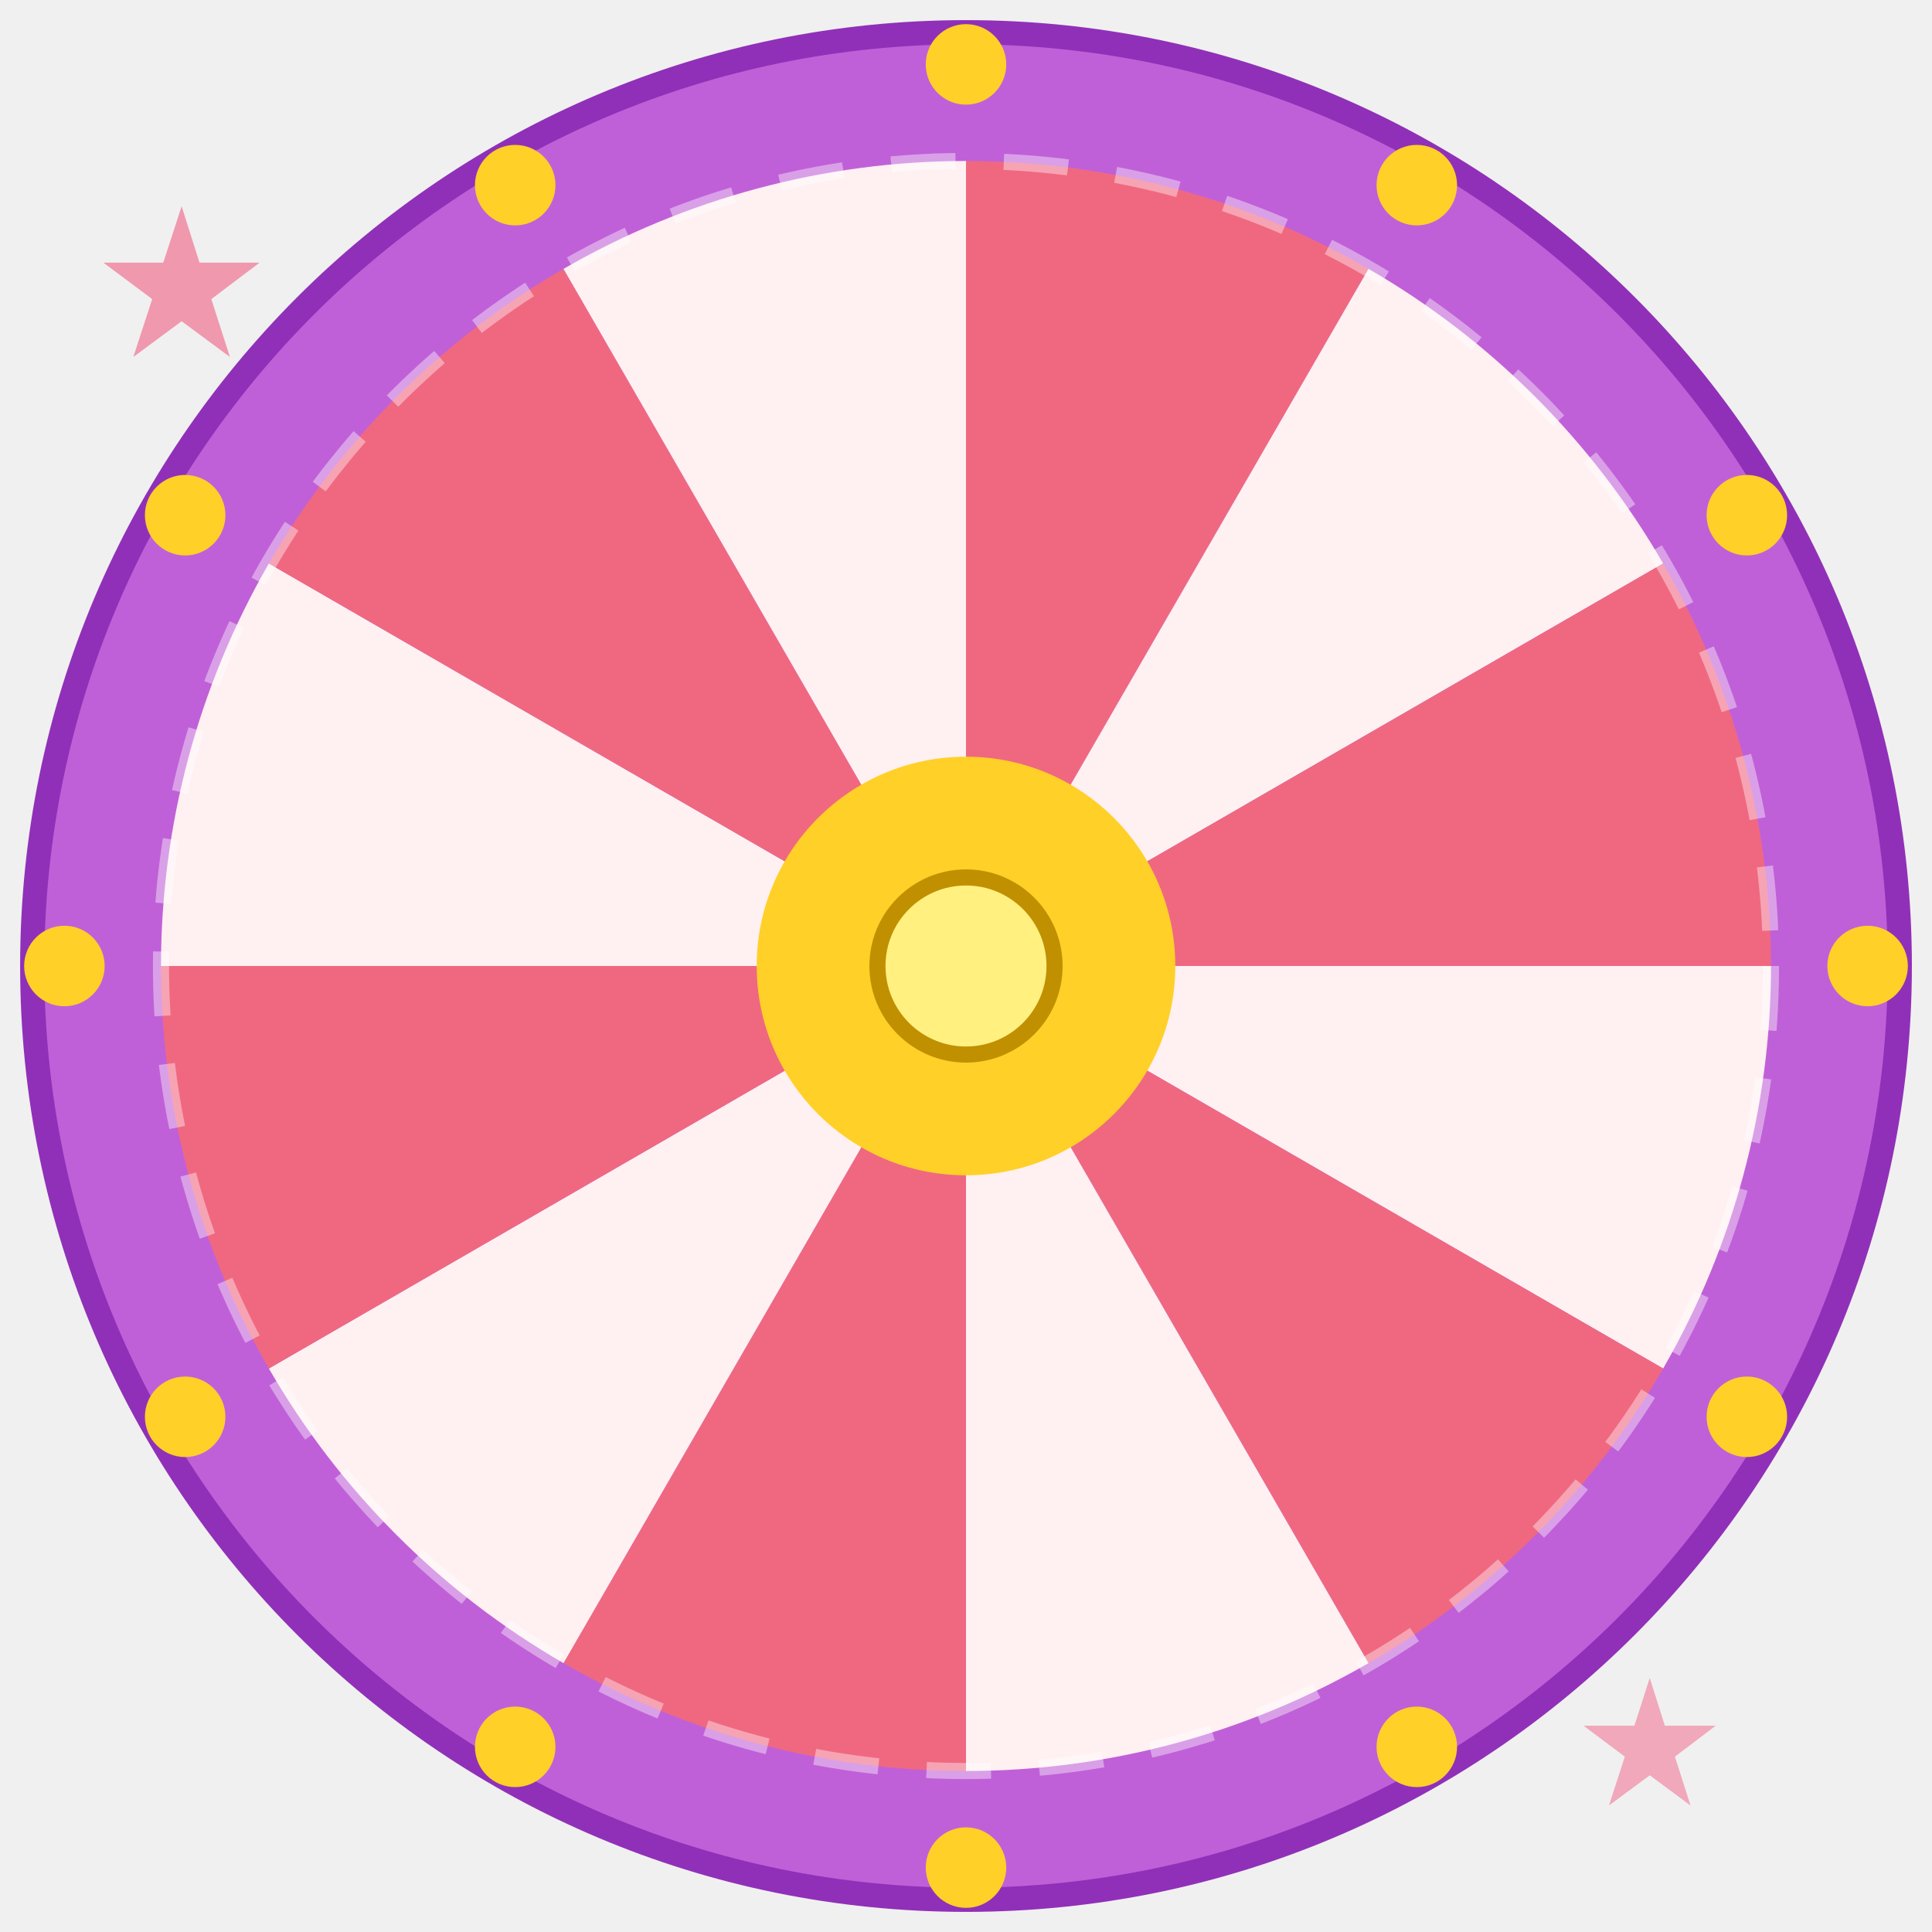
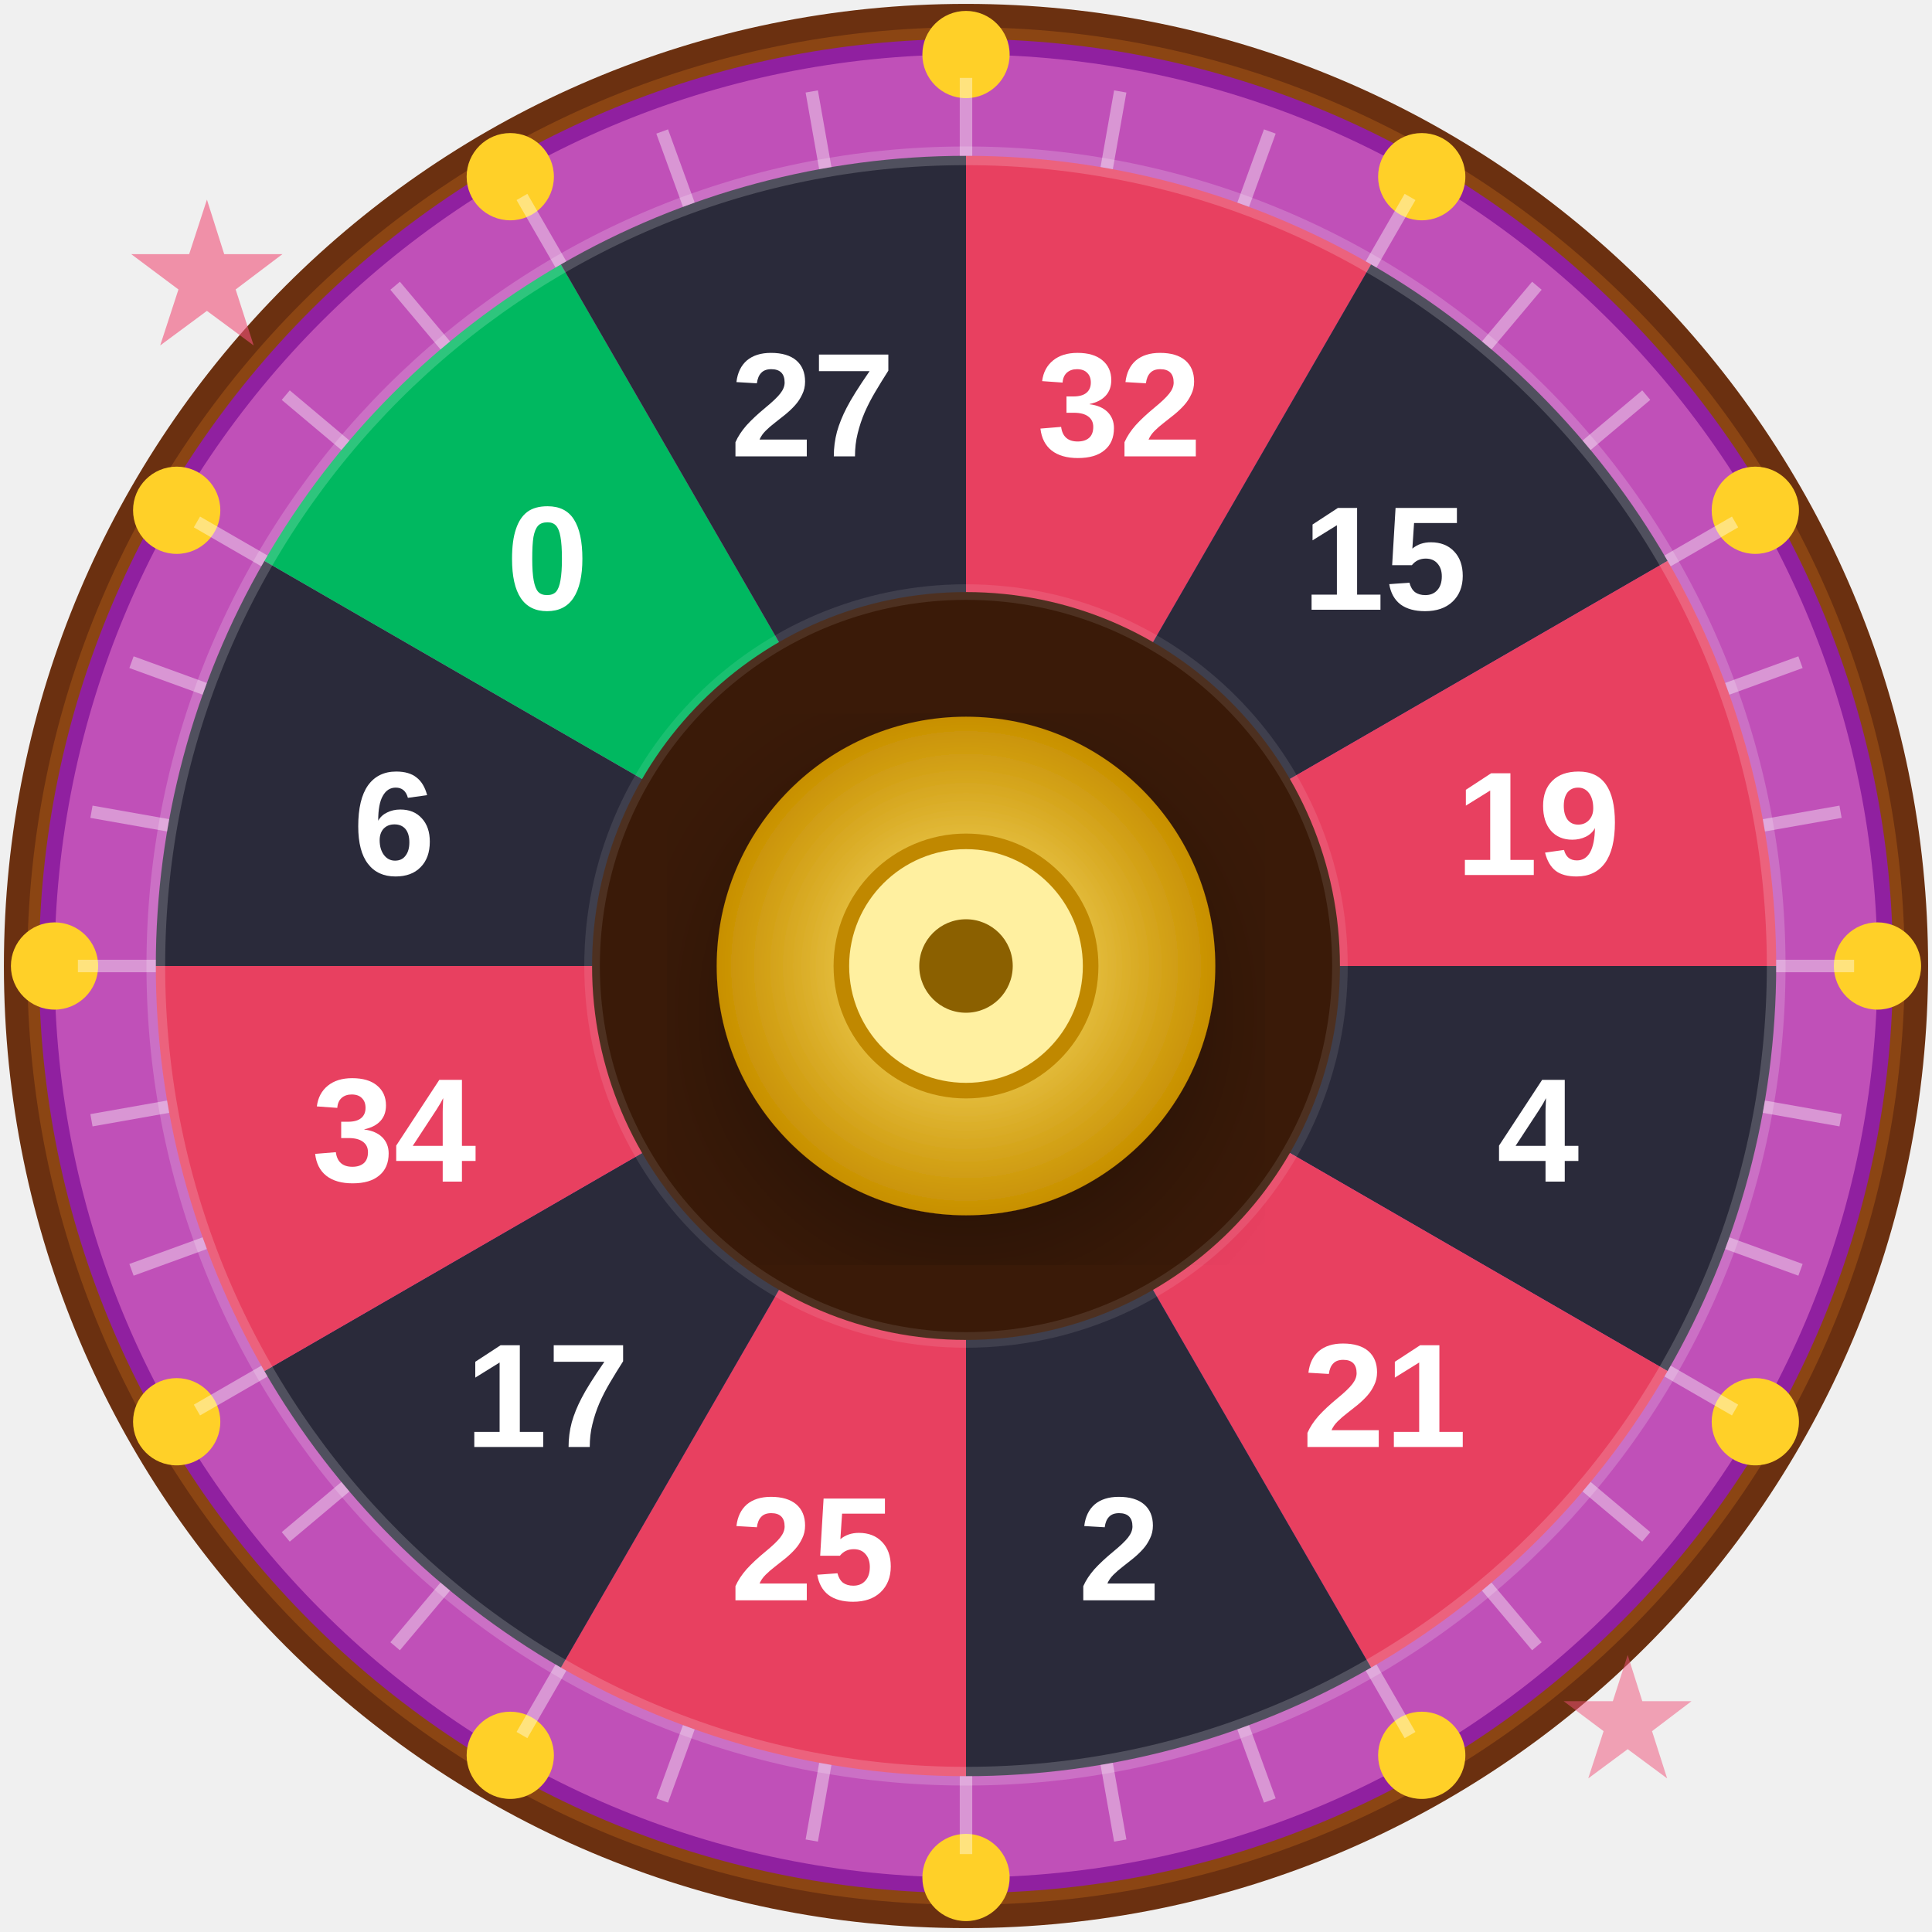
- <svg xmlns="http://www.w3.org/2000/svg" viewBox="0 0 120 120" width="120" height="120">
-   <circle cx="60" cy="60" r="58" fill="#C060D8" stroke="#9030B8" stroke-width="1.5" />
-   <circle cx="60.0" cy="4.0" r="2.5" fill="#FFD028" />
-   <circle cx="88.0" cy="11.5" r="2.5" fill="#FFD028" />
-   <circle cx="108.5" cy="32.0" r="2.5" fill="#FFD028" />
-   <circle cx="116.0" cy="60.0" r="2.5" fill="#FFD028" />
-   <circle cx="108.5" cy="88.0" r="2.5" fill="#FFD028" />
-   <circle cx="88.0" cy="108.5" r="2.5" fill="#FFD028" />
-   <circle cx="60.0" cy="116.0" r="2.5" fill="#FFD028" />
-   <circle cx="32.0" cy="108.5" r="2.5" fill="#FFD028" />
-   <circle cx="11.5" cy="88.0" r="2.5" fill="#FFD028" />
-   <circle cx="4.0" cy="60.0" r="2.5" fill="#FFD028" />
-   <circle cx="11.5" cy="32.0" r="2.5" fill="#FFD028" />
-   <circle cx="32.0" cy="11.5" r="2.5" fill="#FFD028" />
-   <path d="M 60,60 L 60.0,10.0 A 50,50 0 0,1 85.0,16.7 Z" fill="#F06880" />
-   <path d="M 60,60 L 85.0,16.7 A 50,50 0 0,1 103.3,35.0 Z" fill="#FFF0F2" />
-   <path d="M 60,60 L 103.3,35.0 A 50,50 0 0,1 110.0,60.0 Z" fill="#F06880" />
-   <path d="M 60,60 L 110.0,60.0 A 50,50 0 0,1 103.3,85.0 Z" fill="#FFF0F2" />
-   <path d="M 60,60 L 103.3,85.0 A 50,50 0 0,1 85.0,103.3 Z" fill="#F06880" />
-   <path d="M 60,60 L 85.0,103.3 A 50,50 0 0,1 60.0,110.0 Z" fill="#FFF0F2" />
-   <path d="M 60,60 L 60.0,110.0 A 50,50 0 0,1 35.0,103.3 Z" fill="#F06880" />
-   <path d="M 60,60 L 35.0,103.3 A 50,50 0 0,1 16.7,85.0 Z" fill="#FFF0F2" />
-   <path d="M 60,60 L 16.7,85.0 A 50,50 0 0,1 10.0,60.0 Z" fill="#F06880" />
-   <path d="M 60,60 L 10.0,60.0 A 50,50 0 0,1 16.7,35.0 Z" fill="#FFF0F2" />
-   <path d="M 60,60 L 16.7,35.0 A 50,50 0 0,1 35.0,16.7 Z" fill="#F06880" />
-   <path d="M 60,60 L 35.0,16.7 A 50,50 0 0,1 60.0,10.0 Z" fill="#FFF0F2" />
-   <circle cx="60" cy="60" r="50" fill="none" stroke="rgba(255,255,255,0.4)" stroke-width="1" stroke-dasharray="4,3" />
-   <circle cx="60" cy="60" r="13" fill="#FFD028" stroke="#C8900  0" stroke-width="2" />
-   <circle cx="60" cy="60" r="5.5" fill="#FFF080" stroke="#C09000" stroke-width="1" />
-   <text x="6" y="22" font-size="13" fill="rgba(240,80,120,0.55)" font-family="serif">★</text>
-   <text x="98" y="112" font-size="11" fill="rgba(240,80,120,0.45)" font-family="serif">★</text>
+ <svg xmlns="http://www.w3.org/2000/svg" viewBox="0 0 124 124">
+   <defs>
+     <radialGradient id="wHub" cx="50%" cy="50%" r="50%">
+       <stop offset="0%" stop-color="#FFE878" />
+       <stop offset="100%" stop-color="#C89000" />
+     </radialGradient>
+     <filter id="wShadow" x="-10%" y="-10%" width="120%" height="120%">
+       <feDropShadow dx="0" dy="3" stdDeviation="4" flood-color="rgba(0,0,0,0.3)" />
+     </filter>
+   </defs>
+   <circle cx="62" cy="62" r="61" fill="#8B4513" stroke="#6B3010" stroke-width="1.5" />
+   <circle cx="62" cy="62" r="59" fill="#C050B8" stroke="#9020A0" stroke-width="1" />
+   <circle cx="62.0" cy="3.5" r="2.8" fill="#FFD028" />
+   <circle cx="91.25" cy="11.34" r="2.8" fill="#FFD028" />
+   <circle cx="112.66" cy="32.75" r="2.8" fill="#FFD028" />
+   <circle cx="120.5" cy="62.0" r="2.8" fill="#FFD028" />
+   <circle cx="112.66" cy="91.25" r="2.8" fill="#FFD028" />
+   <circle cx="91.25" cy="112.66" r="2.8" fill="#FFD028" />
+   <circle cx="62.0" cy="120.5" r="2.8" fill="#FFD028" />
+   <circle cx="32.75" cy="112.66" r="2.8" fill="#FFD028" />
+   <circle cx="11.34" cy="91.25" r="2.8" fill="#FFD028" />
+   <circle cx="3.5" cy="62.0" r="2.8" fill="#FFD028" />
+   <circle cx="11.34" cy="32.75" r="2.8" fill="#FFD028" />
+   <circle cx="32.75" cy="11.34" r="2.8" fill="#FFD028" />
+   <path d="M 62,62 L 62.0,10.0 A 52,52 0 0,1 88.0,16.97 Z" fill="#E84060" />
+   <text x="71.84" y="29.29" text-anchor="middle" font-size="9.5" font-weight="700" fill="white" font-family="Arial">32</text>
+   <path d="M 62,62 L 88.0,16.97 A 52,52 0 0,1 107.03,36.0 Z" fill="#2A2A3A" />
+   <text x="88.87" y="39.13" text-anchor="middle" font-size="9.5" font-weight="700" fill="white" font-family="Arial">15</text>
+   <path d="M 62,62 L 107.03,36.0 A 52,52 0 0,1 114.0,62.0 Z" fill="#E84060" />
+   <text x="98.71" y="56.16" text-anchor="middle" font-size="9.5" font-weight="700" fill="white" font-family="Arial">19</text>
+   <path d="M 62,62 L 114.0,62.0 A 52,52 0 0,1 107.03,88.0 Z" fill="#2A2A3A" />
+   <text x="98.71" y="75.84" text-anchor="middle" font-size="9.5" font-weight="700" fill="white" font-family="Arial">4</text>
+   <path d="M 62,62 L 107.03,88.0 A 52,52 0 0,1 88.0,107.03 Z" fill="#E84060" />
+   <text x="88.87" y="92.87" text-anchor="middle" font-size="9.5" font-weight="700" fill="white" font-family="Arial">21</text>
+   <path d="M 62,62 L 88.0,107.03 A 52,52 0 0,1 62.0,114.0 Z" fill="#2A2A3A" />
+   <text x="71.84" y="102.71" text-anchor="middle" font-size="9.5" font-weight="700" fill="white" font-family="Arial">2</text>
+   <path d="M 62,62 L 62.0,114.0 A 52,52 0 0,1 36.0,107.03 Z" fill="#E84060" />
+   <text x="52.16" y="102.71" text-anchor="middle" font-size="9.5" font-weight="700" fill="white" font-family="Arial">25</text>
+   <path d="M 62,62 L 36.0,107.03 A 52,52 0 0,1 16.97,88.0 Z" fill="#2A2A3A" />
+   <text x="35.13" y="92.87" text-anchor="middle" font-size="9.5" font-weight="700" fill="white" font-family="Arial">17</text>
+   <path d="M 62,62 L 16.97,88.0 A 52,52 0 0,1 10.0,62.0 Z" fill="#E84060" />
+   <text x="25.29" y="75.84" text-anchor="middle" font-size="9.5" font-weight="700" fill="white" font-family="Arial">34</text>
+   <path d="M 62,62 L 10.0,62.0 A 52,52 0 0,1 16.97,36.0 Z" fill="#2A2A3A" />
+   <text x="25.29" y="56.16" text-anchor="middle" font-size="9.5" font-weight="700" fill="white" font-family="Arial">6</text>
+   <path d="M 62,62 L 16.97,36.0 A 52,52 0 0,1 36.0,16.97 Z" fill="#00B860" />
+   <text x="35.13" y="39.13" text-anchor="middle" font-size="9.5" font-weight="700" fill="white" font-family="Arial">0</text>
+   <path d="M 62,62 L 36.0,16.97 A 52,52 0 0,1 62.0,10.0 Z" fill="#2A2A3A" />
+   <text x="52.16" y="29.29" text-anchor="middle" font-size="9.5" font-weight="700" fill="white" font-family="Arial">27</text>
+   <line x1="62.0" y1="10.0" x2="62.0" y2="5.0" stroke="rgba(255,255,255,0.4)" stroke-width="0.8" />
+   <line x1="71.03" y1="10.79" x2="71.9" y2="5.87" stroke="rgba(255,255,255,0.4)" stroke-width="0.8" />
+   <line x1="79.79" y1="13.14" x2="81.5" y2="8.44" stroke="rgba(255,255,255,0.4)" stroke-width="0.8" />
+   <line x1="88.0" y1="16.97" x2="90.5" y2="12.64" stroke="rgba(255,255,255,0.4)" stroke-width="0.8" />
+   <line x1="95.42" y1="22.17" x2="98.64" y2="18.34" stroke="rgba(255,255,255,0.4)" stroke-width="0.8" />
+   <line x1="101.83" y1="28.58" x2="105.66" y2="25.36" stroke="rgba(255,255,255,0.4)" stroke-width="0.8" />
+   <line x1="107.03" y1="36.0" x2="111.36" y2="33.5" stroke="rgba(255,255,255,0.4)" stroke-width="0.8" />
+   <line x1="110.86" y1="44.21" x2="115.56" y2="42.5" stroke="rgba(255,255,255,0.4)" stroke-width="0.8" />
+   <line x1="113.21" y1="52.97" x2="118.13" y2="52.1" stroke="rgba(255,255,255,0.4)" stroke-width="0.8" />
+   <line x1="114.0" y1="62.0" x2="119.0" y2="62.0" stroke="rgba(255,255,255,0.4)" stroke-width="0.8" />
+   <line x1="113.21" y1="71.03" x2="118.13" y2="71.9" stroke="rgba(255,255,255,0.4)" stroke-width="0.8" />
+   <line x1="110.86" y1="79.79" x2="115.56" y2="81.5" stroke="rgba(255,255,255,0.4)" stroke-width="0.8" />
+   <line x1="107.03" y1="88.0" x2="111.36" y2="90.5" stroke="rgba(255,255,255,0.4)" stroke-width="0.8" />
+   <line x1="101.83" y1="95.42" x2="105.66" y2="98.64" stroke="rgba(255,255,255,0.4)" stroke-width="0.8" />
+   <line x1="95.42" y1="101.83" x2="98.64" y2="105.66" stroke="rgba(255,255,255,0.4)" stroke-width="0.8" />
+   <line x1="88.0" y1="107.03" x2="90.5" y2="111.36" stroke="rgba(255,255,255,0.4)" stroke-width="0.8" />
+   <line x1="79.79" y1="110.86" x2="81.5" y2="115.56" stroke="rgba(255,255,255,0.4)" stroke-width="0.8" />
+   <line x1="71.03" y1="113.21" x2="71.9" y2="118.13" stroke="rgba(255,255,255,0.4)" stroke-width="0.8" />
+   <line x1="62.0" y1="114.0" x2="62.0" y2="119.0" stroke="rgba(255,255,255,0.4)" stroke-width="0.8" />
+   <line x1="52.97" y1="113.21" x2="52.1" y2="118.13" stroke="rgba(255,255,255,0.4)" stroke-width="0.8" />
+   <line x1="44.21" y1="110.86" x2="42.5" y2="115.56" stroke="rgba(255,255,255,0.4)" stroke-width="0.8" />
+   <line x1="36.0" y1="107.03" x2="33.5" y2="111.36" stroke="rgba(255,255,255,0.4)" stroke-width="0.8" />
+   <line x1="28.58" y1="101.83" x2="25.36" y2="105.66" stroke="rgba(255,255,255,0.4)" stroke-width="0.8" />
+   <line x1="22.17" y1="95.42" x2="18.34" y2="98.64" stroke="rgba(255,255,255,0.4)" stroke-width="0.8" />
+   <line x1="16.97" y1="88.0" x2="12.64" y2="90.5" stroke="rgba(255,255,255,0.4)" stroke-width="0.8" />
+   <line x1="13.14" y1="79.79" x2="8.44" y2="81.5" stroke="rgba(255,255,255,0.4)" stroke-width="0.8" />
+   <line x1="10.79" y1="71.03" x2="5.87" y2="71.9" stroke="rgba(255,255,255,0.4)" stroke-width="0.8" />
+   <line x1="10.0" y1="62.0" x2="5.0" y2="62.0" stroke="rgba(255,255,255,0.4)" stroke-width="0.8" />
+   <line x1="10.79" y1="52.97" x2="5.87" y2="52.1" stroke="rgba(255,255,255,0.4)" stroke-width="0.8" />
+   <line x1="13.14" y1="44.21" x2="8.44" y2="42.5" stroke="rgba(255,255,255,0.4)" stroke-width="0.8" />
+   <line x1="16.97" y1="36.0" x2="12.64" y2="33.5" stroke="rgba(255,255,255,0.4)" stroke-width="0.8" />
+   <line x1="22.17" y1="28.58" x2="18.34" y2="25.36" stroke="rgba(255,255,255,0.4)" stroke-width="0.8" />
+   <line x1="28.58" y1="22.17" x2="25.36" y2="18.34" stroke="rgba(255,255,255,0.4)" stroke-width="0.8" />
+   <line x1="36.0" y1="16.97" x2="33.5" y2="12.64" stroke="rgba(255,255,255,0.4)" stroke-width="0.8" />
+   <line x1="44.21" y1="13.14" x2="42.5" y2="8.44" stroke="rgba(255,255,255,0.4)" stroke-width="0.8" />
+   <line x1="52.97" y1="10.79" x2="52.1" y2="5.87" stroke="rgba(255,255,255,0.4)" stroke-width="0.8" />
+   <circle cx="62" cy="62" r="52" fill="none" stroke="rgba(255,255,255,0.18)" stroke-width="1.2" />
+   <circle cx="62" cy="62" r="24" fill="#3A1A08" stroke="rgba(255,255,255,0.1)" stroke-width="1" />
+   <circle cx="62" cy="62" r="16" fill="url(#wHub)" filter="url(#wShadow)" />
+   <circle cx="62" cy="62" r="8" fill="#FFF0A0" stroke="#C08800" stroke-width="1" />
+   <circle cx="62" cy="62" r="3" fill="#8B6000" />
+   <text x="8" y="22" font-size="13" fill="rgba(240,80,120,0.6)" font-family="serif">★</text>
+   <text x="100" y="114" font-size="11" fill="rgba(240,80,120,0.5)" font-family="serif">★</text>
</svg>
